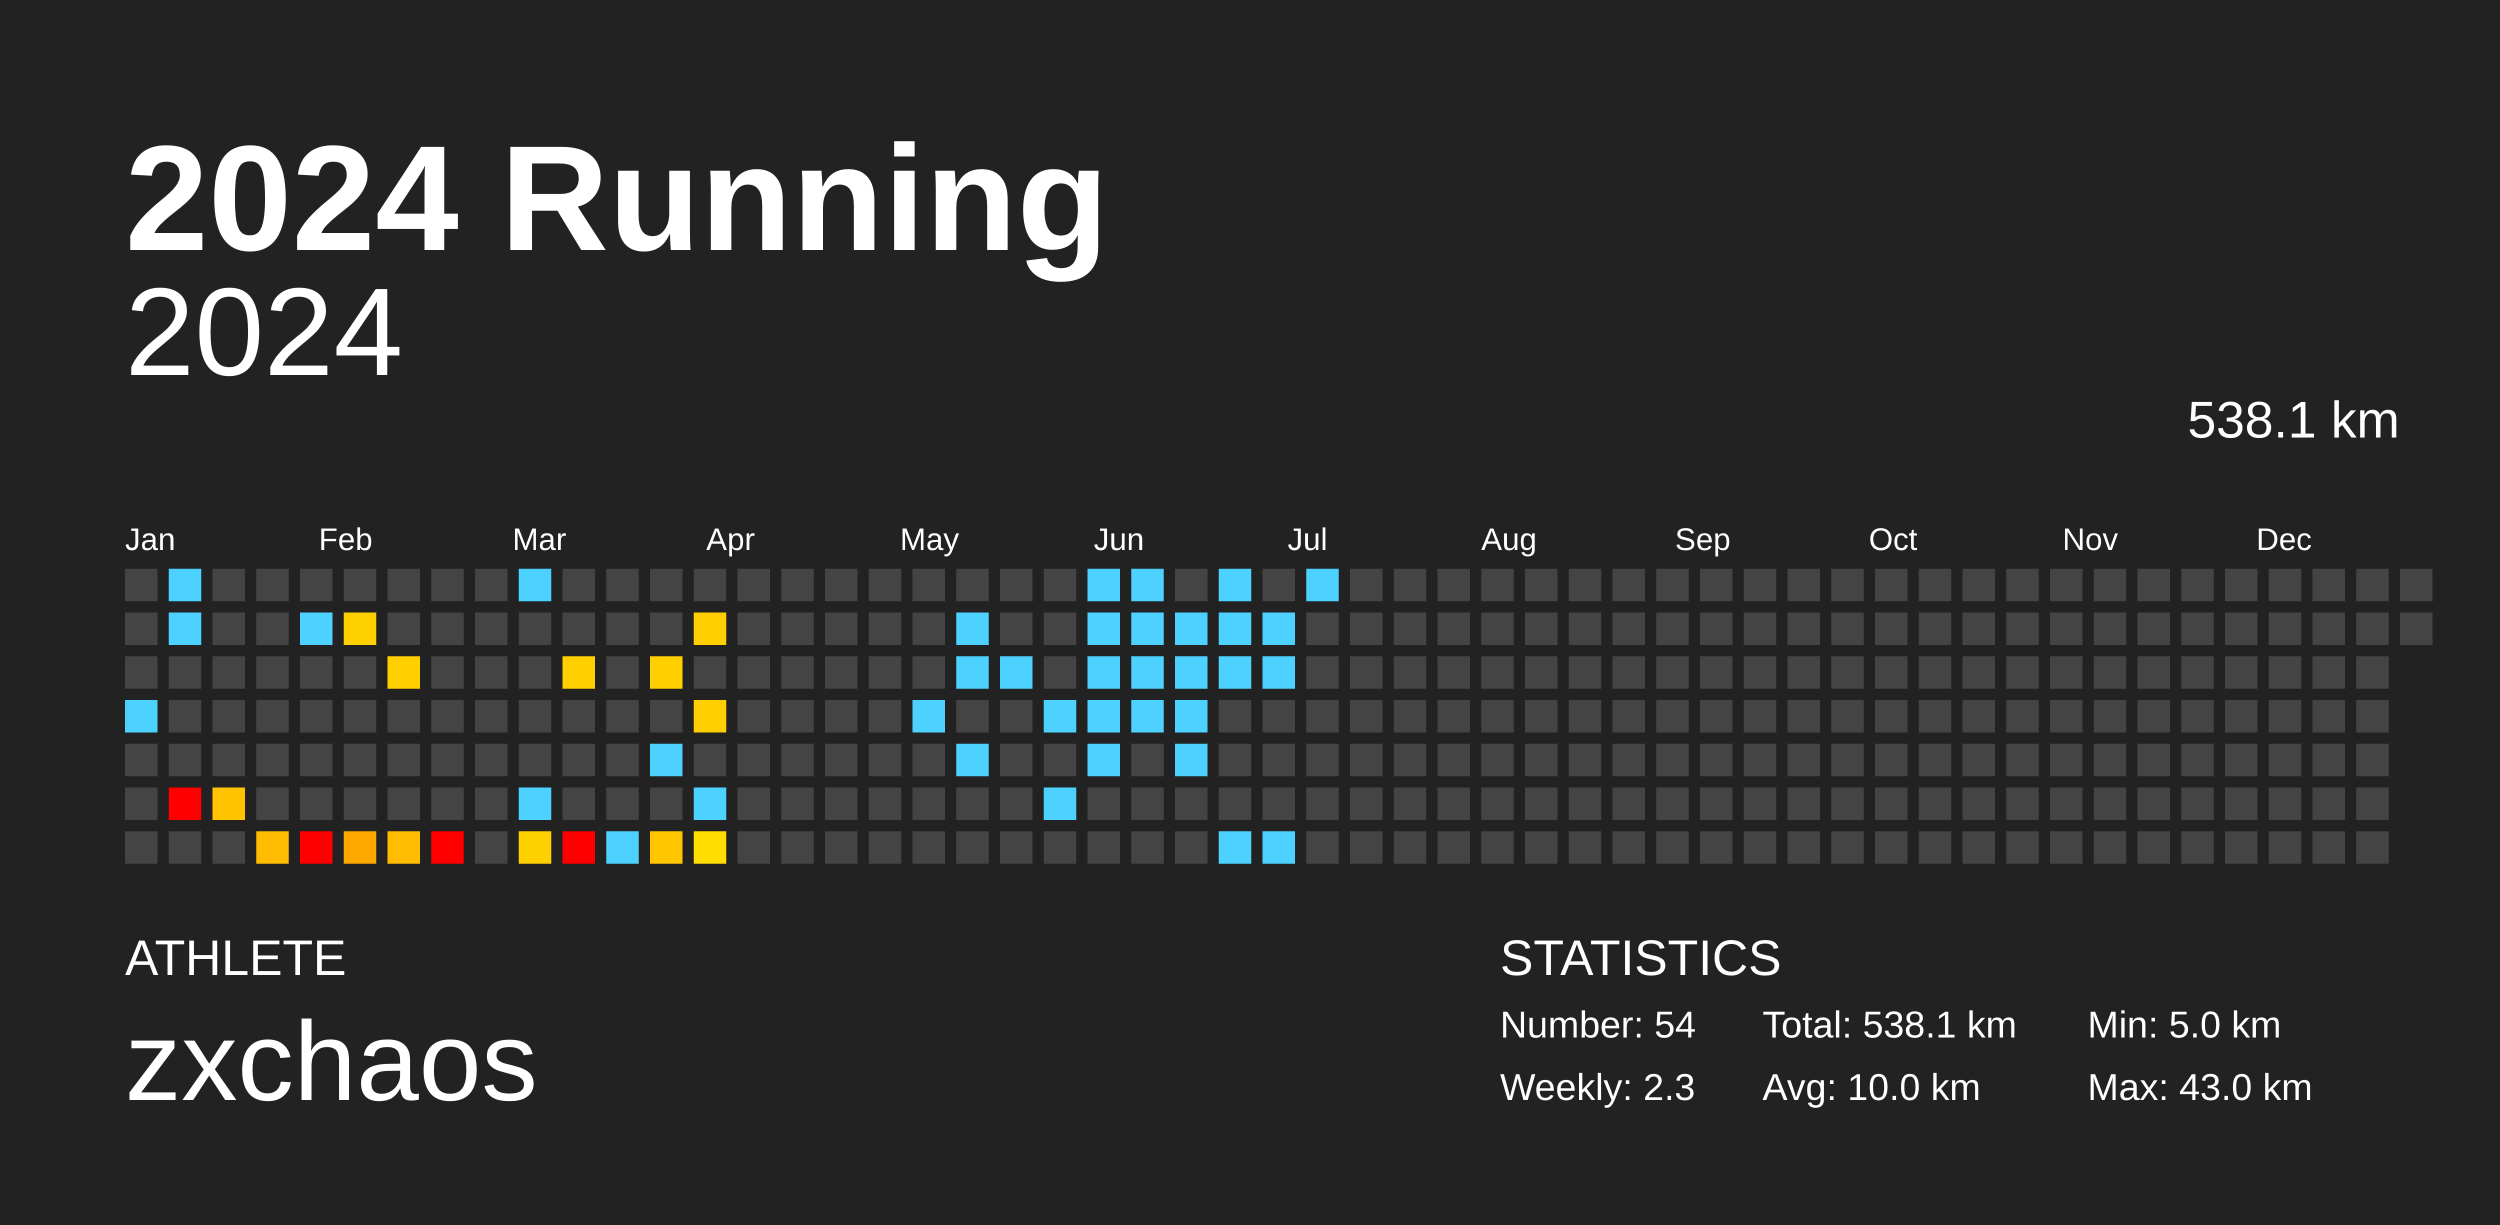
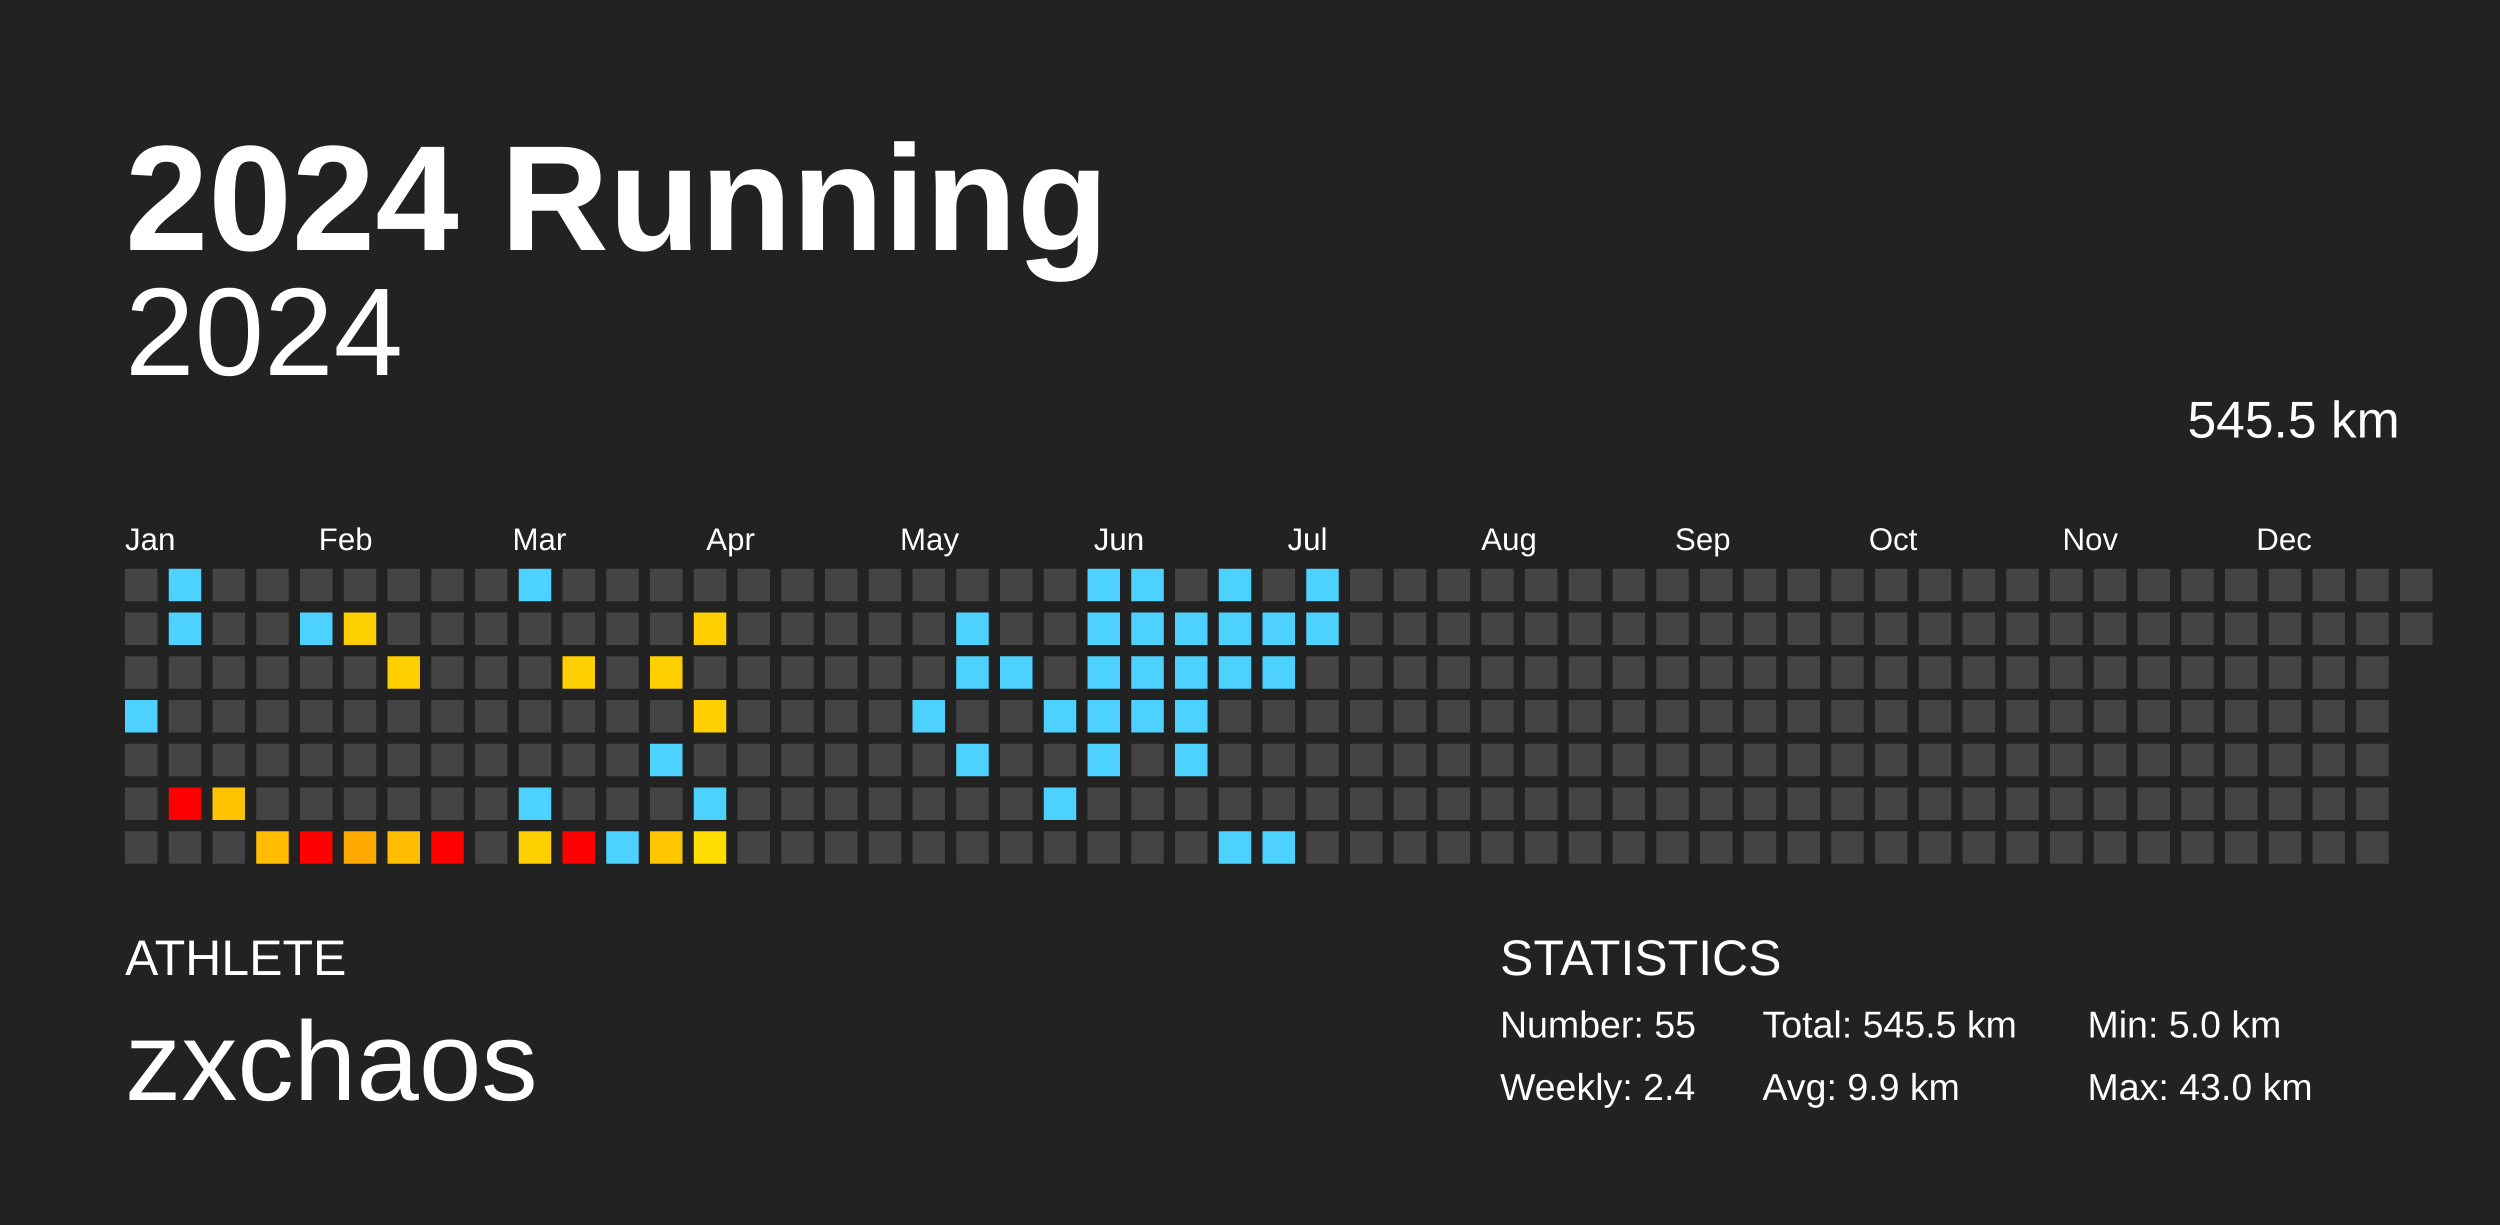
<svg xmlns="http://www.w3.org/2000/svg" baseProfile="full" height="98mm" version="1.1" viewBox="0,0,200,98" width="200mm">
  <defs />
  <rect fill="#222222" height="98" width="200" x="0" y="0" />
  <text fill="#FFFFFF" style="font-size:12px; font-family:Arial; font-weight:bold;" x="10" y="20">2024 Running</text>
  <text fill="#FFFFFF" style="font-size:4px; font-family:Arial" x="10" y="78">ATHLETE</text>
  <text fill="#FFFFFF" style="font-size:9px; font-family:Arial" x="10" y="88">zxchaos</text>
  <text fill="#FFFFFF" style="font-size:4px; font-family:Arial" x="120" y="78">STATISTICS</text>
-   <text fill="#FFFFFF" style="font-size:3px; font-family:Arial" x="120" y="83">Number: 54</text>
-   <text fill="#FFFFFF" style="font-size:3px; font-family:Arial" x="120" y="88">Weekly: 2.3</text>
-   <text fill="#FFFFFF" style="font-size:3px; font-family:Arial" x="141" y="83">Total: 538.1 km</text>
-   <text fill="#FFFFFF" style="font-size:3px; font-family:Arial" x="141" y="88">Avg: 10.0 km</text>
+   <text fill="#FFFFFF" style="font-size:3px; font-family:Arial" x="120" y="83">Number: 55</text>
+   <text fill="#FFFFFF" style="font-size:3px; font-family:Arial" x="120" y="88">Weekly: 2.4</text>
+   <text fill="#FFFFFF" style="font-size:3px; font-family:Arial" x="141" y="83">Total: 545.5 km</text>
+   <text fill="#FFFFFF" style="font-size:3px; font-family:Arial" x="141" y="88">Avg: 9.9 km</text>
  <text fill="#FFFFFF" style="font-size:3px; font-family:Arial" x="167" y="83">Min: 5.0 km</text>
  <text fill="#FFFFFF" style="font-size:3px; font-family:Arial" x="167" y="88">Max: 43.0 km</text>
  <text alignment-baseline="hanging" fill="#FFFFFF" style="font-size:10.0px; font-family:Arial;" x="10" y="30">2024</text>
-   <text alignment-baseline="hanging" fill="#FFFFFF" style="font-size:4.125px; font-family:Arial;" x="175" y="35">538.1 km</text>
+   <text alignment-baseline="hanging" fill="#FFFFFF" style="font-size:4.125px; font-family:Arial;" x="175" y="35">545.5 km</text>
  <text fill="#FFFFFF" style="font-size:2.5px; font-family:Arial" x="10.0" y="44">Jan</text>
  <text fill="#FFFFFF" style="font-size:2.5px; font-family:Arial" x="25.5" y="44">Feb</text>
  <text fill="#FFFFFF" style="font-size:2.5px; font-family:Arial" x="41.0" y="44">Mar</text>
  <text fill="#FFFFFF" style="font-size:2.5px; font-family:Arial" x="56.5" y="44">Apr</text>
  <text fill="#FFFFFF" style="font-size:2.5px; font-family:Arial" x="72.0" y="44">May</text>
  <text fill="#FFFFFF" style="font-size:2.5px; font-family:Arial" x="87.5" y="44">Jun</text>
  <text fill="#FFFFFF" style="font-size:2.5px; font-family:Arial" x="103.0" y="44">Jul</text>
  <text fill="#FFFFFF" style="font-size:2.5px; font-family:Arial" x="118.5" y="44">Aug</text>
  <text fill="#FFFFFF" style="font-size:2.5px; font-family:Arial" x="134.0" y="44">Sep</text>
  <text fill="#FFFFFF" style="font-size:2.5px; font-family:Arial" x="149.5" y="44">Oct</text>
  <text fill="#FFFFFF" style="font-size:2.5px; font-family:Arial" x="165.0" y="44">Nov</text>
  <text fill="#FFFFFF" style="font-size:2.5px; font-family:Arial" x="180.5" y="44">Dec</text>
  <rect fill="#444444" height="2.6" width="2.6" x="10.0" y="45.5" />
  <rect fill="#444444" height="2.6" width="2.6" x="10.0" y="49.0" />
  <rect fill="#444444" height="2.6" width="2.6" x="10.0" y="52.5" />
  <rect fill="#4dd2ff" height="2.6" width="2.6" x="10.0" y="56.0" />
  <rect fill="#444444" height="2.6" width="2.6" x="10.0" y="59.5" />
  <rect fill="#444444" height="2.6" width="2.6" x="10.0" y="63.0" />
  <rect fill="#444444" height="2.6" width="2.6" x="10.0" y="66.5" />
  <rect fill="#4dd2ff" height="2.6" width="2.6" x="13.5" y="45.5" />
  <rect fill="#4dd2ff" height="2.6" width="2.6" x="13.5" y="49.0" />
  <rect fill="#444444" height="2.6" width="2.6" x="13.5" y="52.5" />
  <rect fill="#444444" height="2.6" width="2.6" x="13.5" y="56.0" />
  <rect fill="#444444" height="2.6" width="2.6" x="13.5" y="59.5" />
  <rect fill="red" height="2.6" width="2.6" x="13.5" y="63.0" />
  <rect fill="#444444" height="2.6" width="2.6" x="13.5" y="66.5" />
  <rect fill="#444444" height="2.6" width="2.6" x="17.0" y="45.5" />
  <rect fill="#444444" height="2.6" width="2.6" x="17.0" y="49.0" />
  <rect fill="#444444" height="2.6" width="2.6" x="17.0" y="52.5" />
  <rect fill="#444444" height="2.6" width="2.6" x="17.0" y="56.0" />
  <rect fill="#444444" height="2.6" width="2.6" x="17.0" y="59.5" />
  <rect fill="#ffc300" height="2.6" width="2.6" x="17.0" y="63.0" />
  <rect fill="#444444" height="2.6" width="2.6" x="17.0" y="66.5" />
  <rect fill="#444444" height="2.6" width="2.6" x="20.5" y="45.5" />
  <rect fill="#444444" height="2.6" width="2.6" x="20.5" y="49.0" />
  <rect fill="#444444" height="2.6" width="2.6" x="20.5" y="52.5" />
  <rect fill="#444444" height="2.6" width="2.6" x="20.5" y="56.0" />
  <rect fill="#444444" height="2.6" width="2.6" x="20.5" y="59.5" />
  <rect fill="#444444" height="2.6" width="2.6" x="20.5" y="63.0" />
  <rect fill="#ffbc00" height="2.6" width="2.6" x="20.5" y="66.5" />
  <rect fill="#444444" height="2.6" width="2.6" x="24.0" y="45.5" />
  <rect fill="#4dd2ff" height="2.6" width="2.6" x="24.0" y="49.0" />
  <rect fill="#444444" height="2.6" width="2.6" x="24.0" y="52.5" />
  <rect fill="#444444" height="2.6" width="2.6" x="24.0" y="56.0" />
  <rect fill="#444444" height="2.6" width="2.6" x="24.0" y="59.5" />
  <rect fill="#444444" height="2.6" width="2.6" x="24.0" y="63.0" />
  <rect fill="red" height="2.6" width="2.6" x="24.0" y="66.5" />
  <rect fill="#444444" height="2.6" width="2.6" x="27.5" y="45.5" />
  <rect fill="#ffd000" height="2.6" width="2.6" x="27.5" y="49.0" />
  <rect fill="#444444" height="2.6" width="2.6" x="27.5" y="52.5" />
  <rect fill="#444444" height="2.6" width="2.6" x="27.5" y="56.0" />
  <rect fill="#444444" height="2.6" width="2.6" x="27.5" y="59.5" />
  <rect fill="#444444" height="2.6" width="2.6" x="27.5" y="63.0" />
  <rect fill="#ffa800" height="2.6" width="2.6" x="27.5" y="66.5" />
  <rect fill="#444444" height="2.6" width="2.6" x="31.0" y="45.5" />
  <rect fill="#444444" height="2.6" width="2.6" x="31.0" y="49.0" />
  <rect fill="#ffcf00" height="2.6" width="2.6" x="31.0" y="52.5" />
  <rect fill="#444444" height="2.6" width="2.6" x="31.0" y="56.0" />
  <rect fill="#444444" height="2.6" width="2.6" x="31.0" y="59.5" />
  <rect fill="#444444" height="2.6" width="2.6" x="31.0" y="63.0" />
  <rect fill="#ffbc00" height="2.6" width="2.6" x="31.0" y="66.5" />
  <rect fill="#444444" height="2.6" width="2.6" x="34.5" y="45.5" />
  <rect fill="#444444" height="2.6" width="2.6" x="34.5" y="49.0" />
  <rect fill="#444444" height="2.6" width="2.6" x="34.5" y="52.5" />
  <rect fill="#444444" height="2.6" width="2.6" x="34.5" y="56.0" />
  <rect fill="#444444" height="2.6" width="2.6" x="34.5" y="59.5" />
  <rect fill="#444444" height="2.6" width="2.6" x="34.5" y="63.0" />
  <rect fill="red" height="2.6" width="2.6" x="34.5" y="66.5" />
  <rect fill="#444444" height="2.6" width="2.6" x="38.0" y="45.5" />
  <rect fill="#444444" height="2.6" width="2.6" x="38.0" y="49.0" />
  <rect fill="#444444" height="2.6" width="2.6" x="38.0" y="52.5" />
  <rect fill="#444444" height="2.6" width="2.6" x="38.0" y="56.0" />
  <rect fill="#444444" height="2.6" width="2.6" x="38.0" y="59.5" />
  <rect fill="#444444" height="2.6" width="2.6" x="38.0" y="63.0" />
  <rect fill="#444444" height="2.6" width="2.6" x="38.0" y="66.5" />
  <rect fill="#4dd2ff" height="2.6" width="2.6" x="41.5" y="45.5" />
  <rect fill="#444444" height="2.6" width="2.6" x="41.5" y="49.0" />
  <rect fill="#444444" height="2.6" width="2.6" x="41.5" y="52.5" />
  <rect fill="#444444" height="2.6" width="2.6" x="41.5" y="56.0" />
  <rect fill="#444444" height="2.6" width="2.6" x="41.5" y="59.5" />
  <rect fill="#4dd2ff" height="2.6" width="2.6" x="41.5" y="63.0" />
  <rect fill="#ffd000" height="2.6" width="2.6" x="41.5" y="66.5" />
  <rect fill="#444444" height="2.6" width="2.6" x="45.0" y="45.5" />
  <rect fill="#444444" height="2.6" width="2.6" x="45.0" y="49.0" />
  <rect fill="#ffcf00" height="2.6" width="2.6" x="45.0" y="52.5" />
  <rect fill="#444444" height="2.6" width="2.6" x="45.0" y="56.0" />
  <rect fill="#444444" height="2.6" width="2.6" x="45.0" y="59.5" />
  <rect fill="#444444" height="2.6" width="2.6" x="45.0" y="63.0" />
  <rect fill="red" height="2.6" width="2.6" x="45.0" y="66.5" />
  <rect fill="#444444" height="2.6" width="2.6" x="48.5" y="45.5" />
  <rect fill="#444444" height="2.6" width="2.6" x="48.5" y="49.0" />
  <rect fill="#444444" height="2.6" width="2.6" x="48.5" y="52.5" />
  <rect fill="#444444" height="2.6" width="2.6" x="48.5" y="56.0" />
  <rect fill="#444444" height="2.6" width="2.6" x="48.5" y="59.5" />
  <rect fill="#444444" height="2.6" width="2.6" x="48.5" y="63.0" />
  <rect fill="#4dd2ff" height="2.6" width="2.6" x="48.5" y="66.5" />
  <rect fill="#444444" height="2.6" width="2.6" x="52.0" y="45.5" />
  <rect fill="#444444" height="2.6" width="2.6" x="52.0" y="49.0" />
  <rect fill="#ffcf00" height="2.6" width="2.6" x="52.0" y="52.5" />
  <rect fill="#444444" height="2.6" width="2.6" x="52.0" y="56.0" />
  <rect fill="#4dd2ff" height="2.6" width="2.6" x="52.0" y="59.5" />
  <rect fill="#444444" height="2.6" width="2.6" x="52.0" y="63.0" />
  <rect fill="#ffc600" height="2.6" width="2.6" x="52.0" y="66.5" />
  <rect fill="#444444" height="2.6" width="2.6" x="55.5" y="45.5" />
  <rect fill="#ffcf00" height="2.6" width="2.6" x="55.5" y="49.0" />
  <rect fill="#444444" height="2.6" width="2.6" x="55.5" y="52.5" />
  <rect fill="#ffcf00" height="2.6" width="2.6" x="55.5" y="56.0" />
  <rect fill="#444444" height="2.6" width="2.6" x="55.5" y="59.5" />
  <rect fill="#4dd2ff" height="2.6" width="2.6" x="55.5" y="63.0" />
  <rect fill="#ffdd00" height="2.6" width="2.6" x="55.5" y="66.5" />
  <rect fill="#444444" height="2.6" width="2.6" x="59.0" y="45.5" />
  <rect fill="#444444" height="2.6" width="2.6" x="59.0" y="49.0" />
  <rect fill="#444444" height="2.6" width="2.6" x="59.0" y="52.5" />
  <rect fill="#444444" height="2.6" width="2.6" x="59.0" y="56.0" />
  <rect fill="#444444" height="2.6" width="2.6" x="59.0" y="59.5" />
  <rect fill="#444444" height="2.6" width="2.6" x="59.0" y="63.0" />
  <rect fill="#444444" height="2.6" width="2.6" x="59.0" y="66.5" />
  <rect fill="#444444" height="2.6" width="2.6" x="62.5" y="45.5" />
  <rect fill="#444444" height="2.6" width="2.6" x="62.5" y="49.0" />
  <rect fill="#444444" height="2.6" width="2.6" x="62.5" y="52.5" />
  <rect fill="#444444" height="2.6" width="2.6" x="62.5" y="56.0" />
  <rect fill="#444444" height="2.6" width="2.6" x="62.5" y="59.5" />
  <rect fill="#444444" height="2.6" width="2.6" x="62.5" y="63.0" />
  <rect fill="#444444" height="2.6" width="2.6" x="62.5" y="66.5" />
  <rect fill="#444444" height="2.6" width="2.6" x="66.0" y="45.5" />
  <rect fill="#444444" height="2.6" width="2.6" x="66.0" y="49.0" />
  <rect fill="#444444" height="2.6" width="2.6" x="66.0" y="52.5" />
  <rect fill="#444444" height="2.6" width="2.6" x="66.0" y="56.0" />
  <rect fill="#444444" height="2.6" width="2.6" x="66.0" y="59.5" />
  <rect fill="#444444" height="2.6" width="2.6" x="66.0" y="63.0" />
  <rect fill="#444444" height="2.6" width="2.6" x="66.0" y="66.5" />
  <rect fill="#444444" height="2.6" width="2.6" x="69.5" y="45.5" />
  <rect fill="#444444" height="2.6" width="2.6" x="69.5" y="49.0" />
  <rect fill="#444444" height="2.6" width="2.6" x="69.5" y="52.5" />
  <rect fill="#444444" height="2.6" width="2.6" x="69.5" y="56.0" />
  <rect fill="#444444" height="2.6" width="2.6" x="69.5" y="59.5" />
  <rect fill="#444444" height="2.6" width="2.6" x="69.5" y="63.0" />
  <rect fill="#444444" height="2.6" width="2.6" x="69.5" y="66.5" />
  <rect fill="#444444" height="2.6" width="2.6" x="73.0" y="45.5" />
  <rect fill="#444444" height="2.6" width="2.6" x="73.0" y="49.0" />
  <rect fill="#444444" height="2.6" width="2.6" x="73.0" y="52.5" />
  <rect fill="#4dd2ff" height="2.6" width="2.6" x="73.0" y="56.0" />
  <rect fill="#444444" height="2.6" width="2.6" x="73.0" y="59.5" />
  <rect fill="#444444" height="2.6" width="2.6" x="73.0" y="63.0" />
  <rect fill="#444444" height="2.6" width="2.6" x="73.0" y="66.5" />
  <rect fill="#444444" height="2.6" width="2.6" x="76.5" y="45.5" />
  <rect fill="#4dd2ff" height="2.6" width="2.6" x="76.5" y="49.0" />
  <rect fill="#4dd2ff" height="2.6" width="2.6" x="76.5" y="52.5" />
  <rect fill="#444444" height="2.6" width="2.6" x="76.5" y="56.0" />
  <rect fill="#4dd2ff" height="2.6" width="2.6" x="76.5" y="59.5" />
  <rect fill="#444444" height="2.6" width="2.6" x="76.5" y="63.0" />
  <rect fill="#444444" height="2.6" width="2.6" x="76.5" y="66.5" />
  <rect fill="#444444" height="2.6" width="2.6" x="80.0" y="45.5" />
  <rect fill="#444444" height="2.6" width="2.6" x="80.0" y="49.0" />
  <rect fill="#4dd2ff" height="2.6" width="2.6" x="80.0" y="52.5" />
  <rect fill="#444444" height="2.6" width="2.6" x="80.0" y="56.0" />
  <rect fill="#444444" height="2.6" width="2.6" x="80.0" y="59.5" />
  <rect fill="#444444" height="2.6" width="2.6" x="80.0" y="63.0" />
  <rect fill="#444444" height="2.6" width="2.6" x="80.0" y="66.5" />
  <rect fill="#444444" height="2.6" width="2.6" x="83.5" y="45.5" />
  <rect fill="#444444" height="2.6" width="2.6" x="83.5" y="49.0" />
  <rect fill="#444444" height="2.6" width="2.6" x="83.5" y="52.5" />
  <rect fill="#4dd2ff" height="2.6" width="2.6" x="83.5" y="56.0" />
  <rect fill="#444444" height="2.6" width="2.6" x="83.5" y="59.5" />
  <rect fill="#4dd2ff" height="2.6" width="2.6" x="83.5" y="63.0" />
  <rect fill="#444444" height="2.6" width="2.6" x="83.5" y="66.5" />
  <rect fill="#4dd2ff" height="2.6" width="2.6" x="87.0" y="45.5" />
  <rect fill="#4dd2ff" height="2.6" width="2.6" x="87.0" y="49.0" />
  <rect fill="#4dd2ff" height="2.6" width="2.6" x="87.0" y="52.5" />
  <rect fill="#4dd2ff" height="2.6" width="2.6" x="87.0" y="56.0" />
  <rect fill="#4dd2ff" height="2.6" width="2.6" x="87.0" y="59.5" />
  <rect fill="#444444" height="2.6" width="2.6" x="87.0" y="63.0" />
  <rect fill="#444444" height="2.6" width="2.6" x="87.0" y="66.5" />
  <rect fill="#4dd2ff" height="2.6" width="2.6" x="90.5" y="45.5" />
  <rect fill="#4dd2ff" height="2.6" width="2.6" x="90.5" y="49.0" />
  <rect fill="#4dd2ff" height="2.6" width="2.6" x="90.5" y="52.5" />
  <rect fill="#4dd2ff" height="2.6" width="2.6" x="90.5" y="56.0" />
  <rect fill="#444444" height="2.6" width="2.6" x="90.5" y="59.5" />
  <rect fill="#444444" height="2.6" width="2.6" x="90.5" y="63.0" />
  <rect fill="#444444" height="2.6" width="2.6" x="90.5" y="66.5" />
  <rect fill="#444444" height="2.6" width="2.6" x="94.0" y="45.5" />
  <rect fill="#4dd2ff" height="2.6" width="2.6" x="94.0" y="49.0" />
  <rect fill="#4dd2ff" height="2.6" width="2.6" x="94.0" y="52.5" />
  <rect fill="#4dd2ff" height="2.6" width="2.6" x="94.0" y="56.0" />
  <rect fill="#4dd2ff" height="2.6" width="2.6" x="94.0" y="59.5" />
  <rect fill="#444444" height="2.6" width="2.6" x="94.0" y="63.0" />
  <rect fill="#444444" height="2.6" width="2.6" x="94.0" y="66.5" />
  <rect fill="#4dd2ff" height="2.6" width="2.6" x="97.5" y="45.5" />
  <rect fill="#4dd2ff" height="2.6" width="2.6" x="97.5" y="49.0" />
  <rect fill="#4dd2ff" height="2.6" width="2.6" x="97.5" y="52.5" />
  <rect fill="#444444" height="2.6" width="2.6" x="97.5" y="56.0" />
  <rect fill="#444444" height="2.6" width="2.6" x="97.5" y="59.5" />
  <rect fill="#444444" height="2.6" width="2.6" x="97.5" y="63.0" />
  <rect fill="#4dd2ff" height="2.6" width="2.6" x="97.5" y="66.5" />
  <rect fill="#444444" height="2.6" width="2.6" x="101.0" y="45.5" />
  <rect fill="#4dd2ff" height="2.6" width="2.6" x="101.0" y="49.0" />
  <rect fill="#4dd2ff" height="2.6" width="2.6" x="101.0" y="52.5" />
  <rect fill="#444444" height="2.6" width="2.6" x="101.0" y="56.0" />
  <rect fill="#444444" height="2.6" width="2.6" x="101.0" y="59.5" />
  <rect fill="#444444" height="2.6" width="2.6" x="101.0" y="63.0" />
  <rect fill="#4dd2ff" height="2.6" width="2.6" x="101.0" y="66.5" />
  <rect fill="#4dd2ff" height="2.6" width="2.6" x="104.5" y="45.5" />
-   <rect fill="#444444" height="2.6" width="2.6" x="104.5" y="49.0" />
+   <rect fill="#4dd2ff" height="2.6" width="2.6" x="104.5" y="49.0" />
  <rect fill="#444444" height="2.6" width="2.6" x="104.5" y="52.5" />
  <rect fill="#444444" height="2.6" width="2.6" x="104.5" y="56.0" />
  <rect fill="#444444" height="2.6" width="2.6" x="104.5" y="59.5" />
  <rect fill="#444444" height="2.6" width="2.6" x="104.5" y="63.0" />
  <rect fill="#444444" height="2.6" width="2.6" x="104.5" y="66.5" />
  <rect fill="#444444" height="2.6" width="2.6" x="108.0" y="45.5" />
  <rect fill="#444444" height="2.6" width="2.6" x="108.0" y="49.0" />
  <rect fill="#444444" height="2.6" width="2.6" x="108.0" y="52.5" />
  <rect fill="#444444" height="2.6" width="2.6" x="108.0" y="56.0" />
  <rect fill="#444444" height="2.6" width="2.6" x="108.0" y="59.5" />
  <rect fill="#444444" height="2.6" width="2.6" x="108.0" y="63.0" />
  <rect fill="#444444" height="2.6" width="2.6" x="108.0" y="66.5" />
  <rect fill="#444444" height="2.6" width="2.6" x="111.5" y="45.5" />
  <rect fill="#444444" height="2.6" width="2.6" x="111.5" y="49.0" />
  <rect fill="#444444" height="2.6" width="2.6" x="111.5" y="52.5" />
  <rect fill="#444444" height="2.6" width="2.6" x="111.5" y="56.0" />
  <rect fill="#444444" height="2.6" width="2.6" x="111.5" y="59.5" />
  <rect fill="#444444" height="2.6" width="2.6" x="111.5" y="63.0" />
  <rect fill="#444444" height="2.6" width="2.6" x="111.5" y="66.5" />
  <rect fill="#444444" height="2.6" width="2.6" x="115.0" y="45.5" />
  <rect fill="#444444" height="2.6" width="2.6" x="115.0" y="49.0" />
  <rect fill="#444444" height="2.6" width="2.6" x="115.0" y="52.5" />
  <rect fill="#444444" height="2.6" width="2.6" x="115.0" y="56.0" />
  <rect fill="#444444" height="2.6" width="2.6" x="115.0" y="59.5" />
  <rect fill="#444444" height="2.6" width="2.6" x="115.0" y="63.0" />
  <rect fill="#444444" height="2.6" width="2.6" x="115.0" y="66.5" />
  <rect fill="#444444" height="2.6" width="2.6" x="118.5" y="45.5" />
  <rect fill="#444444" height="2.6" width="2.6" x="118.5" y="49.0" />
  <rect fill="#444444" height="2.6" width="2.6" x="118.5" y="52.5" />
  <rect fill="#444444" height="2.6" width="2.6" x="118.5" y="56.0" />
  <rect fill="#444444" height="2.6" width="2.6" x="118.5" y="59.5" />
  <rect fill="#444444" height="2.6" width="2.6" x="118.5" y="63.0" />
  <rect fill="#444444" height="2.6" width="2.6" x="118.5" y="66.5" />
  <rect fill="#444444" height="2.6" width="2.6" x="122.0" y="45.5" />
  <rect fill="#444444" height="2.6" width="2.6" x="122.0" y="49.0" />
  <rect fill="#444444" height="2.6" width="2.6" x="122.0" y="52.5" />
  <rect fill="#444444" height="2.6" width="2.6" x="122.0" y="56.0" />
  <rect fill="#444444" height="2.6" width="2.6" x="122.0" y="59.5" />
  <rect fill="#444444" height="2.6" width="2.6" x="122.0" y="63.0" />
  <rect fill="#444444" height="2.6" width="2.6" x="122.0" y="66.5" />
  <rect fill="#444444" height="2.6" width="2.6" x="125.5" y="45.5" />
  <rect fill="#444444" height="2.6" width="2.6" x="125.5" y="49.0" />
  <rect fill="#444444" height="2.6" width="2.6" x="125.5" y="52.5" />
  <rect fill="#444444" height="2.6" width="2.6" x="125.5" y="56.0" />
  <rect fill="#444444" height="2.6" width="2.6" x="125.5" y="59.5" />
  <rect fill="#444444" height="2.6" width="2.6" x="125.5" y="63.0" />
  <rect fill="#444444" height="2.6" width="2.6" x="125.5" y="66.5" />
  <rect fill="#444444" height="2.6" width="2.6" x="129.0" y="45.5" />
  <rect fill="#444444" height="2.6" width="2.6" x="129.0" y="49.0" />
  <rect fill="#444444" height="2.6" width="2.6" x="129.0" y="52.5" />
  <rect fill="#444444" height="2.6" width="2.6" x="129.0" y="56.0" />
  <rect fill="#444444" height="2.6" width="2.6" x="129.0" y="59.5" />
  <rect fill="#444444" height="2.6" width="2.6" x="129.0" y="63.0" />
  <rect fill="#444444" height="2.6" width="2.6" x="129.0" y="66.5" />
  <rect fill="#444444" height="2.6" width="2.6" x="132.5" y="45.5" />
  <rect fill="#444444" height="2.6" width="2.6" x="132.5" y="49.0" />
  <rect fill="#444444" height="2.6" width="2.6" x="132.5" y="52.5" />
  <rect fill="#444444" height="2.6" width="2.6" x="132.5" y="56.0" />
  <rect fill="#444444" height="2.6" width="2.6" x="132.5" y="59.5" />
  <rect fill="#444444" height="2.6" width="2.6" x="132.5" y="63.0" />
  <rect fill="#444444" height="2.6" width="2.6" x="132.5" y="66.5" />
  <rect fill="#444444" height="2.6" width="2.6" x="136.0" y="45.5" />
  <rect fill="#444444" height="2.6" width="2.6" x="136.0" y="49.0" />
  <rect fill="#444444" height="2.6" width="2.6" x="136.0" y="52.5" />
  <rect fill="#444444" height="2.6" width="2.6" x="136.0" y="56.0" />
  <rect fill="#444444" height="2.6" width="2.6" x="136.0" y="59.5" />
  <rect fill="#444444" height="2.6" width="2.6" x="136.0" y="63.0" />
  <rect fill="#444444" height="2.6" width="2.6" x="136.0" y="66.5" />
  <rect fill="#444444" height="2.6" width="2.6" x="139.5" y="45.5" />
  <rect fill="#444444" height="2.6" width="2.6" x="139.5" y="49.0" />
  <rect fill="#444444" height="2.6" width="2.6" x="139.5" y="52.5" />
  <rect fill="#444444" height="2.6" width="2.6" x="139.5" y="56.0" />
  <rect fill="#444444" height="2.6" width="2.6" x="139.5" y="59.5" />
  <rect fill="#444444" height="2.6" width="2.6" x="139.5" y="63.0" />
  <rect fill="#444444" height="2.6" width="2.6" x="139.5" y="66.5" />
  <rect fill="#444444" height="2.6" width="2.6" x="143.0" y="45.5" />
  <rect fill="#444444" height="2.6" width="2.6" x="143.0" y="49.0" />
  <rect fill="#444444" height="2.6" width="2.6" x="143.0" y="52.5" />
  <rect fill="#444444" height="2.6" width="2.6" x="143.0" y="56.0" />
  <rect fill="#444444" height="2.6" width="2.6" x="143.0" y="59.5" />
  <rect fill="#444444" height="2.6" width="2.6" x="143.0" y="63.0" />
  <rect fill="#444444" height="2.6" width="2.6" x="143.0" y="66.5" />
  <rect fill="#444444" height="2.6" width="2.6" x="146.5" y="45.5" />
  <rect fill="#444444" height="2.6" width="2.6" x="146.5" y="49.0" />
  <rect fill="#444444" height="2.6" width="2.6" x="146.5" y="52.5" />
  <rect fill="#444444" height="2.6" width="2.6" x="146.5" y="56.0" />
  <rect fill="#444444" height="2.6" width="2.6" x="146.5" y="59.5" />
  <rect fill="#444444" height="2.6" width="2.6" x="146.5" y="63.0" />
  <rect fill="#444444" height="2.6" width="2.6" x="146.5" y="66.5" />
  <rect fill="#444444" height="2.6" width="2.6" x="150.0" y="45.5" />
  <rect fill="#444444" height="2.6" width="2.6" x="150.0" y="49.0" />
  <rect fill="#444444" height="2.6" width="2.6" x="150.0" y="52.5" />
  <rect fill="#444444" height="2.6" width="2.6" x="150.0" y="56.0" />
  <rect fill="#444444" height="2.6" width="2.6" x="150.0" y="59.5" />
  <rect fill="#444444" height="2.6" width="2.6" x="150.0" y="63.0" />
  <rect fill="#444444" height="2.6" width="2.6" x="150.0" y="66.5" />
  <rect fill="#444444" height="2.6" width="2.6" x="153.5" y="45.5" />
  <rect fill="#444444" height="2.6" width="2.6" x="153.5" y="49.0" />
  <rect fill="#444444" height="2.6" width="2.6" x="153.5" y="52.5" />
  <rect fill="#444444" height="2.6" width="2.6" x="153.5" y="56.0" />
  <rect fill="#444444" height="2.6" width="2.6" x="153.5" y="59.5" />
  <rect fill="#444444" height="2.6" width="2.6" x="153.5" y="63.0" />
  <rect fill="#444444" height="2.6" width="2.6" x="153.5" y="66.5" />
  <rect fill="#444444" height="2.6" width="2.6" x="157.0" y="45.5" />
  <rect fill="#444444" height="2.6" width="2.6" x="157.0" y="49.0" />
  <rect fill="#444444" height="2.6" width="2.6" x="157.0" y="52.5" />
  <rect fill="#444444" height="2.6" width="2.6" x="157.0" y="56.0" />
  <rect fill="#444444" height="2.6" width="2.6" x="157.0" y="59.5" />
  <rect fill="#444444" height="2.6" width="2.6" x="157.0" y="63.0" />
  <rect fill="#444444" height="2.6" width="2.6" x="157.0" y="66.5" />
  <rect fill="#444444" height="2.6" width="2.6" x="160.5" y="45.5" />
  <rect fill="#444444" height="2.6" width="2.6" x="160.5" y="49.0" />
  <rect fill="#444444" height="2.6" width="2.6" x="160.5" y="52.5" />
  <rect fill="#444444" height="2.6" width="2.6" x="160.5" y="56.0" />
  <rect fill="#444444" height="2.6" width="2.6" x="160.5" y="59.5" />
  <rect fill="#444444" height="2.6" width="2.6" x="160.5" y="63.0" />
  <rect fill="#444444" height="2.6" width="2.6" x="160.5" y="66.5" />
  <rect fill="#444444" height="2.6" width="2.6" x="164.0" y="45.5" />
  <rect fill="#444444" height="2.6" width="2.6" x="164.0" y="49.0" />
  <rect fill="#444444" height="2.6" width="2.6" x="164.0" y="52.5" />
  <rect fill="#444444" height="2.6" width="2.6" x="164.0" y="56.0" />
  <rect fill="#444444" height="2.6" width="2.6" x="164.0" y="59.5" />
  <rect fill="#444444" height="2.6" width="2.6" x="164.0" y="63.0" />
  <rect fill="#444444" height="2.6" width="2.6" x="164.0" y="66.5" />
  <rect fill="#444444" height="2.6" width="2.6" x="167.5" y="45.5" />
  <rect fill="#444444" height="2.6" width="2.6" x="167.5" y="49.0" />
  <rect fill="#444444" height="2.6" width="2.6" x="167.5" y="52.5" />
  <rect fill="#444444" height="2.6" width="2.6" x="167.5" y="56.0" />
  <rect fill="#444444" height="2.6" width="2.6" x="167.5" y="59.5" />
  <rect fill="#444444" height="2.6" width="2.6" x="167.5" y="63.0" />
  <rect fill="#444444" height="2.6" width="2.6" x="167.5" y="66.5" />
  <rect fill="#444444" height="2.6" width="2.6" x="171.0" y="45.5" />
  <rect fill="#444444" height="2.6" width="2.6" x="171.0" y="49.0" />
  <rect fill="#444444" height="2.6" width="2.6" x="171.0" y="52.5" />
  <rect fill="#444444" height="2.6" width="2.6" x="171.0" y="56.0" />
  <rect fill="#444444" height="2.6" width="2.6" x="171.0" y="59.5" />
  <rect fill="#444444" height="2.6" width="2.6" x="171.0" y="63.0" />
  <rect fill="#444444" height="2.6" width="2.6" x="171.0" y="66.5" />
  <rect fill="#444444" height="2.6" width="2.6" x="174.5" y="45.5" />
  <rect fill="#444444" height="2.6" width="2.6" x="174.5" y="49.0" />
  <rect fill="#444444" height="2.6" width="2.6" x="174.5" y="52.5" />
  <rect fill="#444444" height="2.6" width="2.6" x="174.5" y="56.0" />
  <rect fill="#444444" height="2.6" width="2.6" x="174.5" y="59.5" />
  <rect fill="#444444" height="2.6" width="2.6" x="174.5" y="63.0" />
  <rect fill="#444444" height="2.6" width="2.6" x="174.5" y="66.5" />
  <rect fill="#444444" height="2.6" width="2.6" x="178.0" y="45.5" />
  <rect fill="#444444" height="2.6" width="2.6" x="178.0" y="49.0" />
  <rect fill="#444444" height="2.6" width="2.6" x="178.0" y="52.5" />
  <rect fill="#444444" height="2.6" width="2.6" x="178.0" y="56.0" />
  <rect fill="#444444" height="2.6" width="2.6" x="178.0" y="59.5" />
  <rect fill="#444444" height="2.6" width="2.6" x="178.0" y="63.0" />
  <rect fill="#444444" height="2.6" width="2.6" x="178.0" y="66.5" />
  <rect fill="#444444" height="2.6" width="2.6" x="181.5" y="45.5" />
  <rect fill="#444444" height="2.6" width="2.6" x="181.5" y="49.0" />
  <rect fill="#444444" height="2.6" width="2.6" x="181.5" y="52.5" />
  <rect fill="#444444" height="2.6" width="2.6" x="181.5" y="56.0" />
  <rect fill="#444444" height="2.6" width="2.6" x="181.5" y="59.5" />
  <rect fill="#444444" height="2.6" width="2.6" x="181.5" y="63.0" />
  <rect fill="#444444" height="2.6" width="2.6" x="181.5" y="66.5" />
  <rect fill="#444444" height="2.6" width="2.6" x="185.0" y="45.5" />
  <rect fill="#444444" height="2.6" width="2.6" x="185.0" y="49.0" />
  <rect fill="#444444" height="2.6" width="2.6" x="185.0" y="52.5" />
  <rect fill="#444444" height="2.6" width="2.6" x="185.0" y="56.0" />
  <rect fill="#444444" height="2.6" width="2.6" x="185.0" y="59.5" />
  <rect fill="#444444" height="2.6" width="2.6" x="185.0" y="63.0" />
  <rect fill="#444444" height="2.6" width="2.6" x="185.0" y="66.5" />
  <rect fill="#444444" height="2.6" width="2.6" x="188.5" y="45.5" />
  <rect fill="#444444" height="2.6" width="2.6" x="188.5" y="49.0" />
  <rect fill="#444444" height="2.6" width="2.6" x="188.5" y="52.5" />
  <rect fill="#444444" height="2.6" width="2.6" x="188.5" y="56.0" />
  <rect fill="#444444" height="2.6" width="2.6" x="188.5" y="59.5" />
  <rect fill="#444444" height="2.6" width="2.6" x="188.5" y="63.0" />
  <rect fill="#444444" height="2.6" width="2.6" x="188.5" y="66.5" />
  <rect fill="#444444" height="2.6" width="2.6" x="192.0" y="45.5" />
  <rect fill="#444444" height="2.6" width="2.6" x="192.0" y="49.0" />
</svg>
